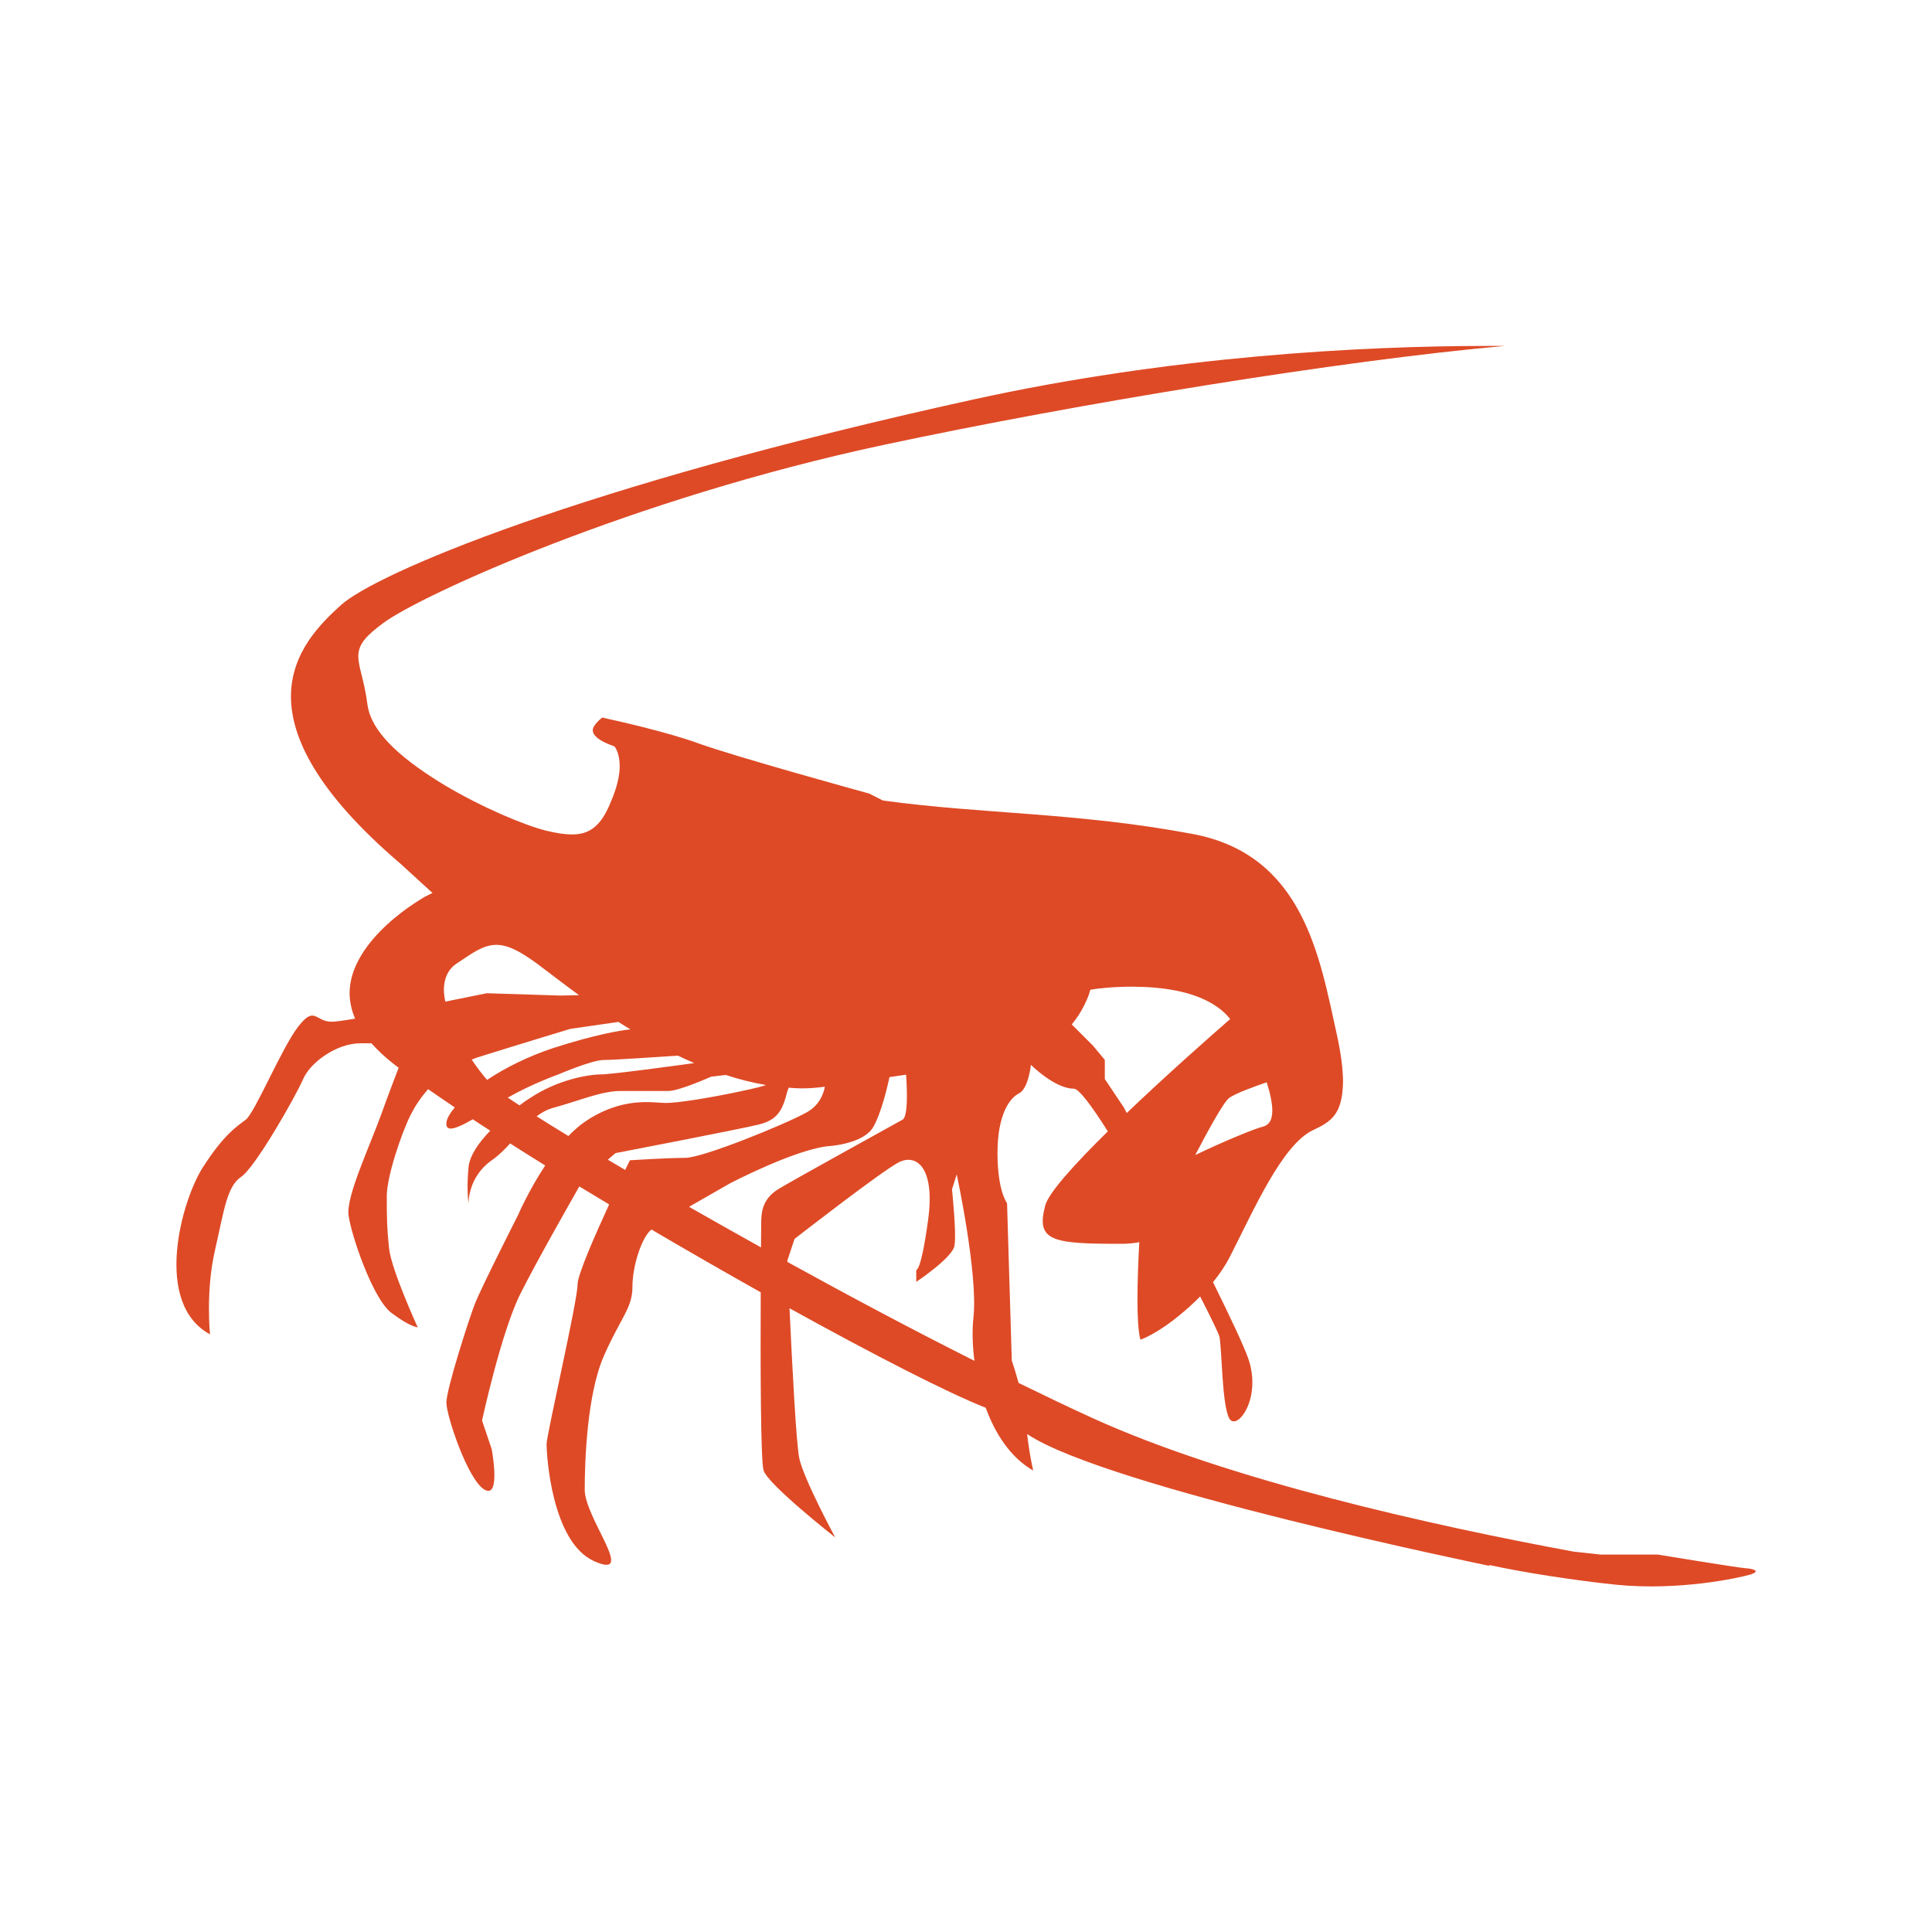
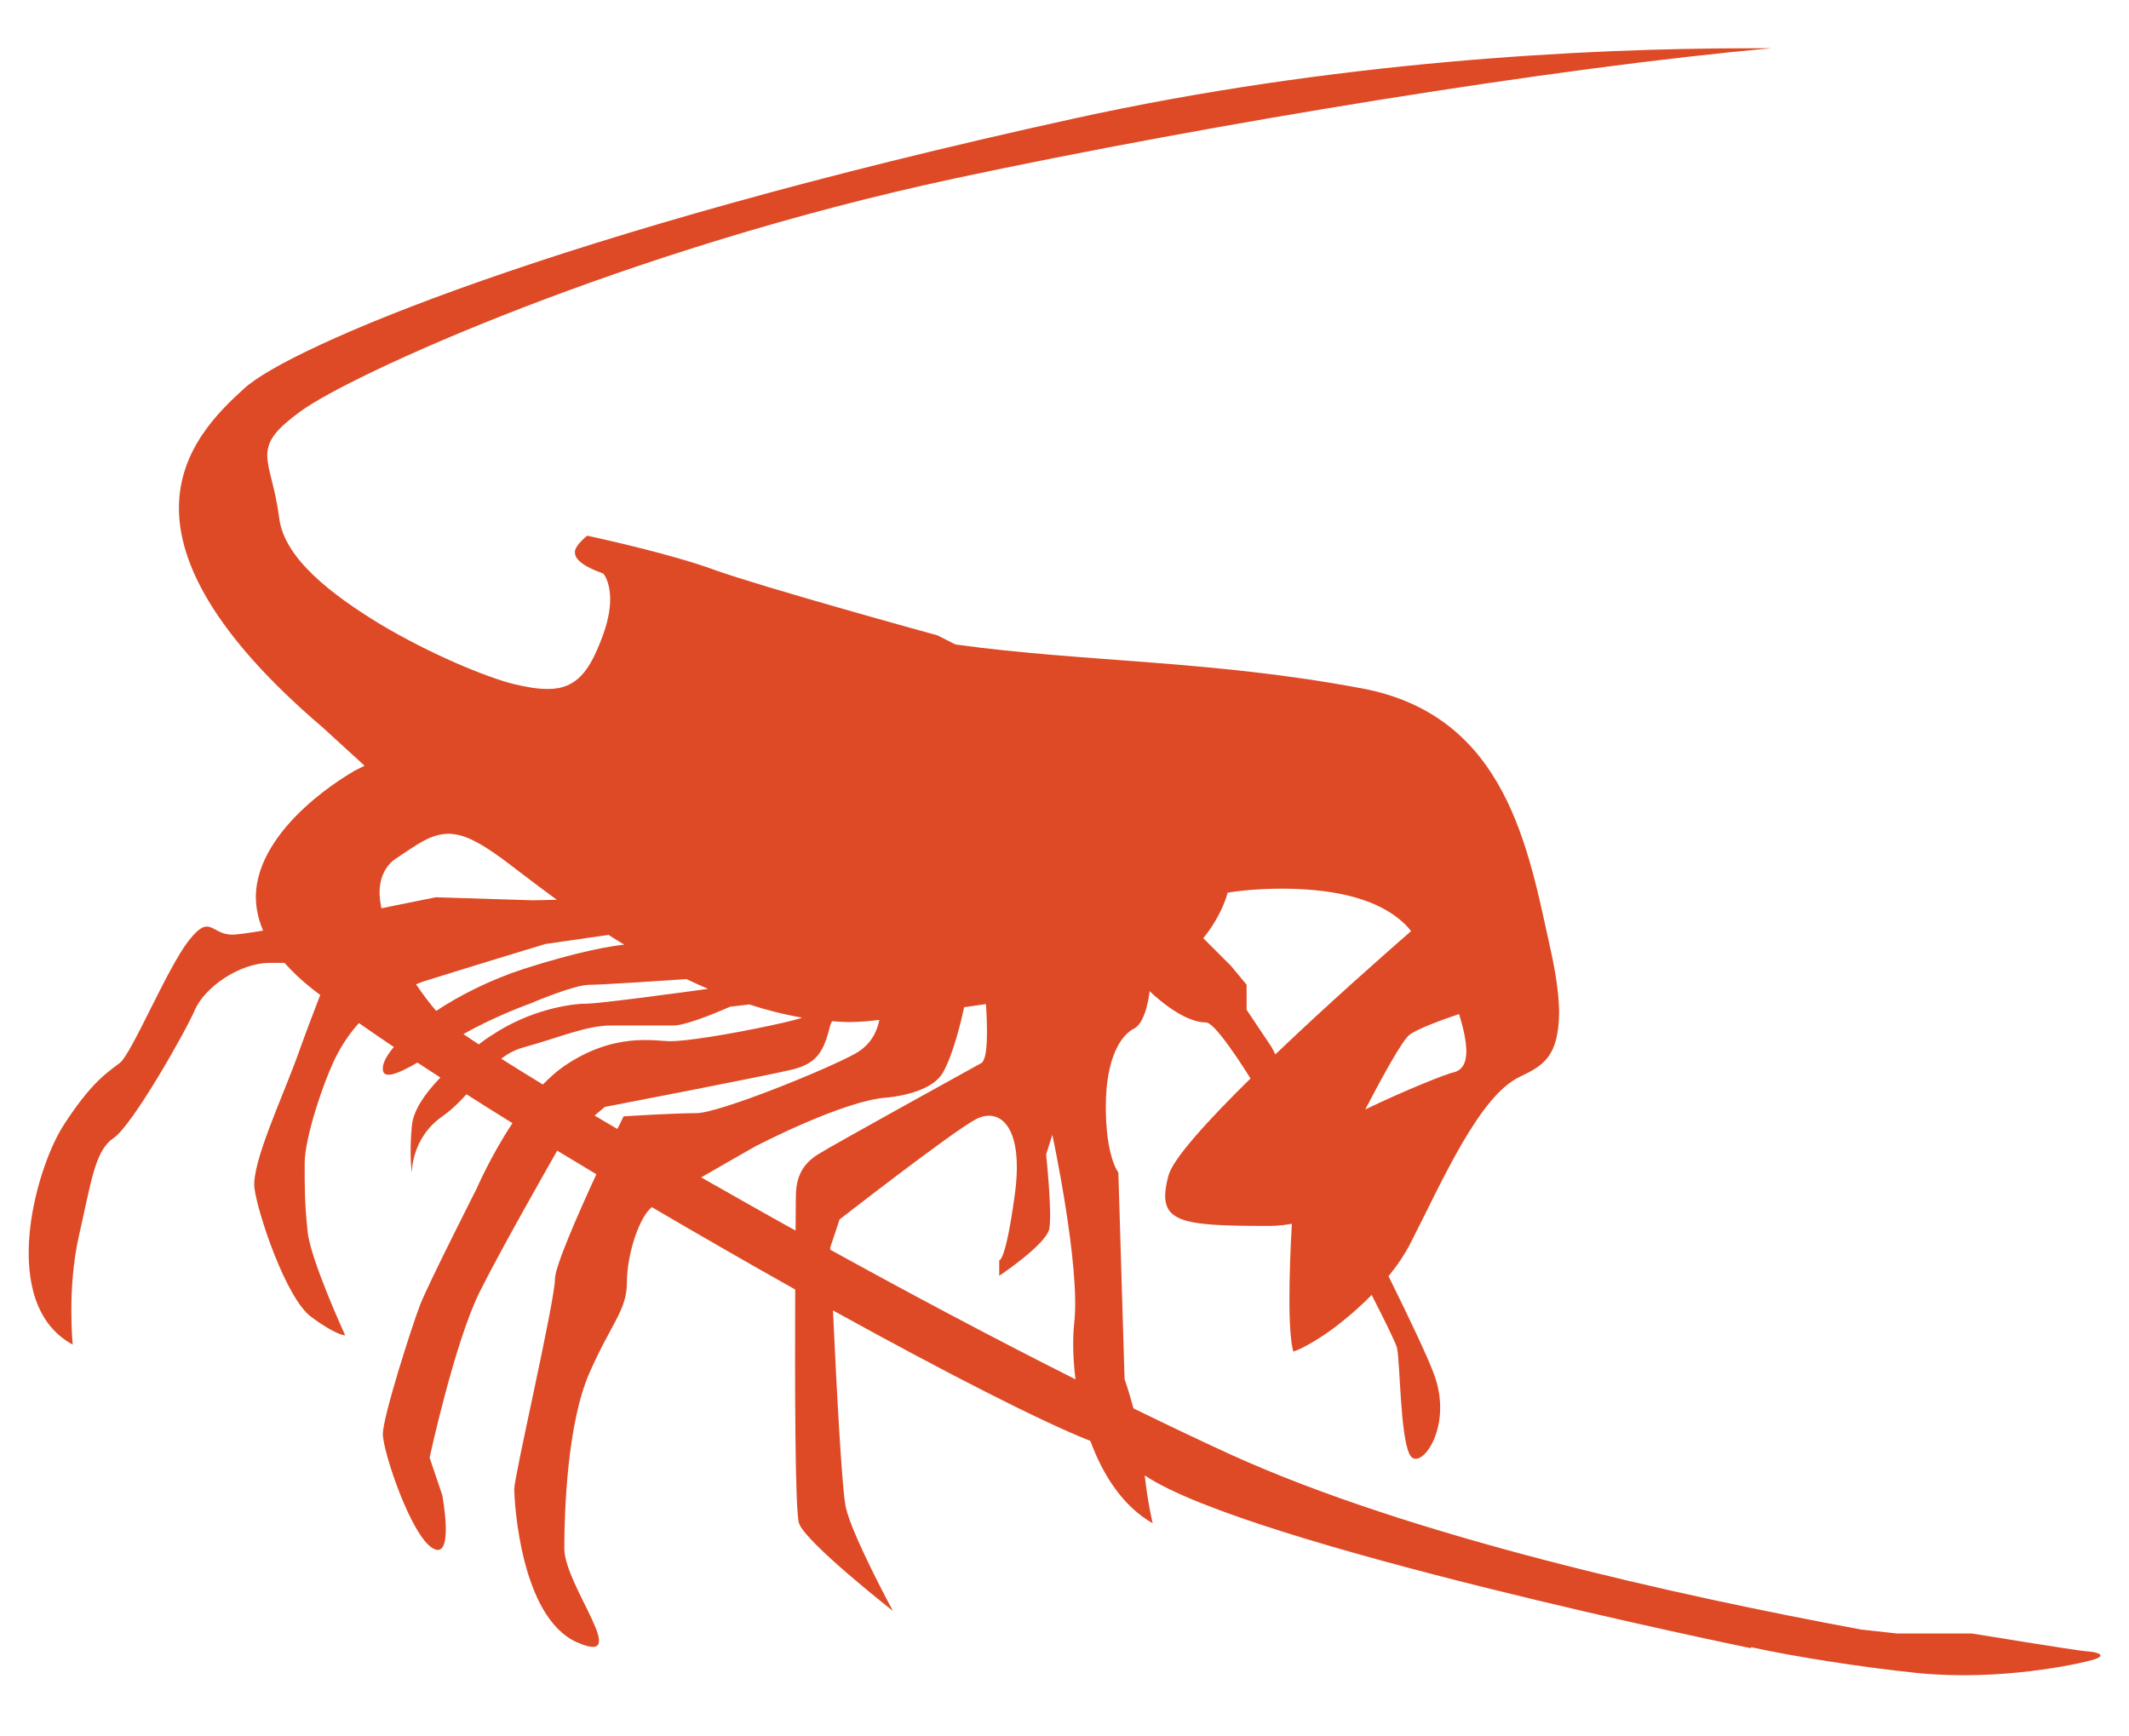
- <svg xmlns="http://www.w3.org/2000/svg" version="1.1" id="Layer_1" x="0px" y="0px" viewBox="0 0 200 200" style="enable-background:new 0 0 200 200;" xml:space="preserve">
+ <svg xmlns="http://www.w3.org/2000/svg" version="1.1" id="Layer_1" x="0px" y="0px" viewBox="0 0 168 137" style="enable-background:new 0 0 168 137;" xml:space="preserve">
  <style type="text/css">
	.st0{fill:#DE4A26;}
</style>
-   <path class="st0" d="M180.67,162.34c-0.75-0.05-9.06-1.41-9.06-1.41h-5.91l-2.82-0.31c-14.53-2.69-35.57-7.35-49.8-13.83  c-2.43-1.11-5-2.34-7.64-3.63c-0.36-1.34-0.7-2.31-0.7-2.31l-0.49-16.3c0,0-0.99-1.23-0.99-5.19c0-3.95,1.24-5.68,2.22-6.17  c0.99-0.49,1.24-2.96,1.24-2.96s2.47,2.47,4.44,2.47c0.53,0,1.86,1.79,3.52,4.42c-3.37,3.32-6.13,6.34-6.48,7.68  c-0.99,3.71,0.74,3.96,7.91,3.96c0.69,0,1.29-0.07,1.83-0.17c-0.11,1.94-0.19,4.07-0.19,5.9c-0.01,1.76,0.09,3.28,0.26,4.01  l0.05,0.18c0.63-0.19,2.37-1.13,4.02-2.51c0.72-0.58,1.46-1.25,2.16-1.96c1.16,2.27,1.94,3.88,2,4.18c0.25,1.24,0.25,6.92,0.99,8.4  c0.74,1.49,3.46-1.98,1.98-6.18c-0.46-1.31-1.89-4.34-3.64-7.88c0.7-0.86,1.3-1.75,1.76-2.66c2.48-4.85,5.4-11.58,8.6-13.08  c1.91-0.9,3.03-1.64,3.1-4.98c0-1.28-0.2-2.93-0.67-5.05c-1.75-7.87-3.43-18.49-14.91-20.63c-11.86-2.23-21.87-2.06-31.96-3.45  l-0.1-0.02l-0.09-0.04l-1.32-0.67c-0.88-0.24-13.89-3.83-17.63-5.18c-3.27-1.2-8.72-2.41-10.02-2.69c-0.33,0.28-1.03,0.91-0.96,1.35  c-0.01,0.29,0.24,0.91,2.05,1.57l0.19,0.07l0.11,0.16c0.05,0.09,0.43,0.7,0.43,1.87c0,0.8-0.18,1.86-0.71,3.2  c-0.89,2.31-1.88,3.92-4.25,3.88c-0.76,0-1.63-0.14-2.7-0.4c-2.17-0.55-6.5-2.34-10.45-4.69c-3.92-2.38-7.52-5.18-7.99-8.27  c-0.34-2.67-0.94-3.85-0.96-5.08c0.01-1.26,0.79-2.11,2.58-3.44c3.88-2.89,25.72-12.87,51.78-18.44  c20.19-4.31,47.45-8.75,64.33-10.25h-1.73c-13.06,0-32.87,1.05-53.36,5.56c-40.73,8.95-61.9,18.04-65.43,21.3  c-2,1.82-5.14,4.83-5.14,9.43c0,4.14,2.56,9.83,11.37,17.34l3.28,3L44,92.82c0,0.02-1.97,1.08-3.94,2.9  c-1.99,1.83-3.88,4.35-3.87,7.11c0.01,0.83,0.18,1.71,0.57,2.62c-1.18,0.2-2.07,0.32-2.42,0.32c-1.73,0-1.73-1.72-3.46,0.49  c-1.73,2.23-4.47,8.89-5.43,9.64c-0.96,0.74-2.22,1.48-4.45,4.94c-2.22,3.46-5.18,14.08,0.74,17.29c0,0-0.46-4.45,0.5-8.64  c0.96-4.2,1.24-6.67,2.72-7.66c1.48-0.99,5.68-8.4,6.42-10.12c0.74-1.73,3.46-3.71,5.93-3.71h1.14c0.62,0.7,1.37,1.41,2.3,2.14  c0.16,0.12,0.35,0.26,0.52,0.39c-0.51,1.33-1.15,3-1.73,4.63c-1.24,3.46-3.71,8.65-3.46,10.63c0.25,1.97,2.48,8.64,4.44,10.12  c1.98,1.49,2.72,1.49,2.72,1.49s-2.72-5.93-2.96-8.15c-0.24-2.23-0.24-3.46-0.24-5.44s1.48-6.42,2.47-8.4  c0.41-0.82,1-1.75,1.81-2.66c0.86,0.6,1.78,1.23,2.76,1.89c-0.5,0.59-0.8,1.12-0.86,1.52c-0.17,1.15,1.08,0.66,2.72-0.29  c0.59,0.39,1.19,0.78,1.81,1.18c-1.25,1.29-2.14,2.62-2.25,3.8c-0.22,2.28,0,3.7,0,3.7s-0.06-2.72,2.41-4.44  c0.71-0.5,1.33-1.11,1.9-1.74c1.17,0.75,2.39,1.51,3.63,2.28c-1.73,2.61-2.82,5.15-2.82,5.15s-3.76,7.41-4.45,9.14  c-0.67,1.73-2.96,8.89-2.96,10.25c0,1.37,2.22,8.03,3.95,9.02c1.72,0.99,0.74-4.2,0.74-4.2l-1-2.96c0,0,1.98-9.14,3.96-13.1  c1.67-3.33,5.08-9.32,6.11-11.13c1.02,0.62,2.05,1.24,3.09,1.86c-1.51,3.28-3.27,7.3-3.27,8.28c0,1.73-3.21,15.56-3.21,16.55  s0.49,10.13,4.94,12.11c4.44,1.97-0.99-4.45-0.99-7.41c0-2.96,0.24-9.88,1.98-13.84c1.73-3.95,2.96-4.94,2.96-7.16  c0-2.22,0.99-5.19,1.97-5.93c3.78,2.22,7.61,4.42,11.31,6.5c-0.03,7.26-0.02,17.48,0.3,18.45c0.49,1.49,7.41,6.92,7.41,6.92  s-3.21-5.93-3.71-8.15c-0.33-1.47-0.76-9.98-1.02-15.57c8.72,4.82,16.37,8.75,20.31,10.3c0.99,2.7,2.57,5.16,4.92,6.5  c0,0-0.37-1.47-0.63-3.78c0.01,0.01,0.02,0.02,0.03,0.02c8.22,5.5,47.8,13.62,47.8,13.62l0.02-0.08c3.25,0.72,8.73,1.59,13.13,2.04  c6.51,0.65,12.67-0.7,13.87-1.05C182.38,162.63,181.43,162.38,180.67,162.34z M131.71,114.95c-0.01,0.66-0.12,1.43-0.96,1.68  c-0.58,0.1-3.95,1.46-7.02,2.94c1.29-2.47,2.92-5.46,3.49-5.89c0.66-0.5,2.67-1.22,3.91-1.64  C131.49,113.16,131.7,114.18,131.71,114.95z M111.9,104.69c0.62-1.06,0.86-1.85,0.86-1.86l0.11-0.37l0.38-0.06  c0.02-0.01,1.7-0.26,3.95-0.26c3.08,0.02,7.25,0.43,9.71,2.85c0.16,0.16,0.29,0.33,0.44,0.5c-2.03,1.77-6.56,5.76-10.71,9.73  c-0.19-0.36-0.29-0.56-0.29-0.56l-1.98-2.96v-1.98l-1.24-1.49l-2.18-2.18C111.32,105.59,111.65,105.12,111.9,104.69z M46.09,103.69  c-0.07-0.4-0.13-0.8-0.14-1.18c-0.01-1.08,0.37-2.15,1.33-2.77c1.65-1.09,2.68-1.91,4.1-1.93c1.22,0.01,2.41,0.64,4.21,1.94  c0.91,0.67,2.43,1.87,4.35,3.27l-1.9,0.04l-7.65-0.24C50.39,102.82,48.54,103.2,46.09,103.69z M50.42,111.79  c-0.51-0.59-1.05-1.3-1.59-2.1c0.19-0.07,0.37-0.15,0.57-0.22c3.95-1.24,9.63-2.96,9.63-2.96l4.99-0.72  c0.4,0.26,0.82,0.52,1.24,0.77c-1.11,0.12-3.61,0.53-7.95,1.92C54.66,109.35,52.29,110.55,50.42,111.79z M53.78,114.43  c-0.45-0.29-0.86-0.57-1.21-0.81c2.51-1.43,5.24-2.4,5.24-2.4s3.46-1.49,4.69-1.49c1.02,0,5.98-0.34,7.67-0.45  c0.56,0.27,1.13,0.52,1.7,0.77c-1.89,0.26-8.56,1.17-9.62,1.17c-1.24,0-4.44,0.49-7.41,2.47C54.48,113.91,54.13,114.16,53.78,114.43  z M58.84,117.6c-1.22-0.74-2.32-1.43-3.29-2.04c0.52-0.39,1.09-0.71,1.76-0.89c2.72-0.74,4.94-1.73,6.92-1.73h4.94  c1.14,0,4.44-1.48,4.44-1.48l1.52-0.18c1.37,0.45,2.76,0.8,4.16,1.04c-0.24,0.1-0.89,0.28-2.47,0.62c-3.46,0.74-6.67,1.24-7.91,1.24  c-1.23,0-4.44-0.74-8.4,1.97C59.93,116.55,59.38,117.05,58.84,117.6z M65.21,120.11c0,0-0.19,0.38-0.49,1  c-0.61-0.36-1.22-0.71-1.8-1.06l0.8-0.68c0,0,12.85-2.47,14.83-2.96c1.97-0.49,2.47-1.49,2.96-3.46l0.14-0.35  c0.45,0.03,0.89,0.07,1.34,0.07c0.8,0,1.6-0.07,2.4-0.17c-0.16,0.82-0.61,1.95-1.9,2.66c-2.22,1.24-10.75,4.7-12.54,4.7  C69.17,119.86,65.21,120.11,65.21,120.11z M78.8,126.53c0,0.23-0.01,1.18-0.02,2.6c-2.58-1.43-5.07-2.85-7.45-4.2  c2.11-1.22,4.26-2.44,4.26-2.44s6.92-3.62,10.38-3.86c0,0,3.46-0.24,4.44-1.98c0.83-1.45,1.48-4.25,1.67-5.15  c0.59-0.09,1.16-0.17,1.72-0.25c0.12,1.79,0.19,4.34-0.37,4.66c-0.87,0.49-11.43,6.3-12.91,7.22  C79.05,124.06,78.8,125.3,78.8,126.53z M81.52,130.64l-0.01-0.16l0.74-2.23c0,0,8.89-6.92,10.74-7.9c1.86-0.99,3.83,0.49,3.09,5.92  c-0.74,5.44-1.23,5.19-1.23,5.19v1.24c0,0,3.7-2.47,3.95-3.71c0.24-1.24-0.25-5.87-0.25-5.87l0.49-1.55c0,0,2.23,10.38,1.73,14.82  c-0.14,1.25-0.11,2.82,0.1,4.48C94.5,137.67,87.83,134.12,81.52,130.64z" />
+   <path class="st0" d="M164.67,130.34c-0.75-0.05-9.06-1.41-9.06-1.41h-5.91l-2.82-0.31c-14.53-2.69-35.57-7.35-49.8-13.83  c-2.43-1.11-5-2.34-7.64-3.63c-0.36-1.34-0.7-2.31-0.7-2.31l-0.49-16.3c0,0-0.99-1.23-0.99-5.19c0-3.95,1.24-5.68,2.22-6.17  c0.99-0.49,1.24-2.96,1.24-2.96s2.47,2.47,4.44,2.47c0.53,0,1.86,1.79,3.52,4.42c-3.37,3.32-6.13,6.34-6.48,7.68  c-0.99,3.71,0.74,3.96,7.91,3.96c0.69,0,1.29-0.07,1.83-0.17c-0.11,1.94-0.19,4.07-0.19,5.9c-0.01,1.76,0.09,3.28,0.26,4.01  l0.05,0.18c0.63-0.19,2.37-1.13,4.02-2.51c0.72-0.58,1.46-1.25,2.16-1.96c1.16,2.27,1.94,3.88,2,4.18c0.25,1.24,0.25,6.92,0.99,8.4  c0.74,1.49,3.46-1.98,1.98-6.18c-0.46-1.31-1.89-4.34-3.64-7.88c0.7-0.86,1.3-1.75,1.76-2.66c2.48-4.85,5.4-11.58,8.6-13.08  c1.91-0.9,3.03-1.64,3.1-4.98c0-1.28-0.2-2.93-0.67-5.05c-1.75-7.87-3.43-18.49-14.91-20.63c-11.86-2.23-21.87-2.06-31.96-3.45  l-0.1-0.02l-0.09-0.04l-1.32-0.67c-0.88-0.24-13.89-3.83-17.63-5.18c-3.27-1.2-8.72-2.41-10.02-2.69c-0.33,0.28-1.03,0.91-0.96,1.35  c-0.01,0.29,0.24,0.91,2.05,1.57l0.19,0.07l0.11,0.16c0.05,0.09,0.43,0.7,0.43,1.87c0,0.8-0.18,1.86-0.71,3.2  c-0.89,2.31-1.88,3.92-4.25,3.88c-0.76,0-1.63-0.14-2.7-0.4c-2.17-0.55-6.5-2.34-10.45-4.69c-3.92-2.38-7.52-5.18-7.99-8.27  c-0.34-2.67-0.94-3.85-0.96-5.08c0.01-1.26,0.79-2.11,2.58-3.44c3.88-2.89,25.72-12.87,51.78-18.44  c20.19-4.31,47.45-8.75,64.33-10.25h-1.73c-13.06,0-32.87,1.05-53.36,5.56c-40.73,8.95-61.9,18.04-65.43,21.3  c-2,1.82-5.14,4.83-5.14,9.43c0,4.14,2.56,9.83,11.37,17.34l3.28,3L28,60.82c0,0.02-1.97,1.08-3.94,2.9  c-1.99,1.83-3.88,4.35-3.87,7.11c0.01,0.83,0.18,1.71,0.57,2.62c-1.18,0.2-2.07,0.32-2.42,0.32c-1.73,0-1.73-1.72-3.46,0.49  c-1.73,2.23-4.47,8.89-5.43,9.64c-0.96,0.74-2.22,1.48-4.45,4.94c-2.22,3.46-5.18,14.08,0.74,17.29c0,0-0.46-4.45,0.5-8.64  c0.96-4.2,1.24-6.67,2.72-7.66c1.48-0.99,5.68-8.4,6.42-10.12c0.74-1.73,3.46-3.71,5.93-3.71h1.14c0.62,0.7,1.37,1.41,2.3,2.14  c0.16,0.12,0.35,0.26,0.52,0.39c-0.51,1.33-1.15,3-1.73,4.63c-1.24,3.46-3.71,8.65-3.46,10.63c0.25,1.97,2.48,8.64,4.44,10.12  c1.98,1.49,2.72,1.49,2.72,1.49s-2.72-5.93-2.96-8.15c-0.24-2.23-0.24-3.46-0.24-5.44s1.48-6.42,2.47-8.4  c0.41-0.82,1-1.75,1.81-2.66c0.86,0.6,1.78,1.23,2.76,1.89c-0.5,0.59-0.8,1.12-0.86,1.52c-0.17,1.15,1.08,0.66,2.72-0.29  c0.59,0.39,1.19,0.78,1.81,1.18c-1.25,1.29-2.14,2.62-2.25,3.8c-0.22,2.28,0,3.7,0,3.7s-0.06-2.72,2.41-4.44  c0.71-0.5,1.33-1.11,1.9-1.74c1.17,0.75,2.39,1.51,3.63,2.28c-1.73,2.61-2.82,5.15-2.82,5.15s-3.76,7.41-4.45,9.14  c-0.67,1.73-2.96,8.89-2.96,10.25c0,1.37,2.22,8.03,3.95,9.02c1.72,0.99,0.74-4.2,0.74-4.2l-1-2.96c0,0,1.98-9.14,3.96-13.1  c1.67-3.33,5.08-9.32,6.11-11.13c1.02,0.62,2.05,1.24,3.09,1.86c-1.51,3.28-3.27,7.3-3.27,8.28c0,1.73-3.21,15.56-3.21,16.55  s0.49,10.13,4.94,12.11c4.44,1.97-0.99-4.45-0.99-7.41c0-2.96,0.24-9.88,1.98-13.84c1.73-3.95,2.96-4.94,2.96-7.16  s0.99-5.19,1.97-5.93c3.78,2.22,7.61,4.42,11.31,6.5c-0.03,7.26-0.02,17.48,0.3,18.45c0.49,1.49,7.41,6.92,7.41,6.92  s-3.21-5.93-3.71-8.15c-0.33-1.47-0.76-9.98-1.02-15.57c8.72,4.82,16.37,8.75,20.31,10.3c0.99,2.7,2.57,5.16,4.92,6.5  c0,0-0.37-1.47-0.63-3.78c0.01,0.01,0.02,0.02,0.03,0.02c8.22,5.5,47.8,13.62,47.8,13.62l0.02-0.08c3.25,0.72,8.73,1.59,13.13,2.04  c6.51,0.65,12.67-0.7,13.87-1.05C166.38,130.63,165.43,130.38,164.67,130.34z M115.71,82.95c-0.01,0.66-0.12,1.43-0.96,1.68  c-0.58,0.1-3.95,1.46-7.02,2.94c1.29-2.47,2.92-5.46,3.49-5.89c0.66-0.5,2.67-1.22,3.91-1.64C115.49,81.16,115.7,82.18,115.71,82.95  z M95.9,72.69c0.62-1.06,0.86-1.85,0.86-1.86l0.11-0.37l0.38-0.06c0.02-0.01,1.7-0.26,3.95-0.26c3.08,0.02,7.25,0.43,9.71,2.85  c0.16,0.16,0.29,0.33,0.44,0.5c-2.03,1.77-6.56,5.76-10.71,9.73c-0.19-0.36-0.29-0.56-0.29-0.56l-1.98-2.96v-1.98l-1.24-1.49  l-2.18-2.18C95.32,73.59,95.65,73.12,95.9,72.69z M30.09,71.69c-0.07-0.4-0.13-0.8-0.14-1.18c-0.01-1.08,0.37-2.15,1.33-2.77  c1.65-1.09,2.68-1.91,4.1-1.93c1.22,0.01,2.41,0.64,4.21,1.94c0.91,0.67,2.43,1.87,4.35,3.27l-1.9,0.04l-7.65-0.24  C34.39,70.82,32.54,71.2,30.09,71.69z M34.42,79.79c-0.51-0.59-1.05-1.3-1.59-2.1c0.19-0.07,0.37-0.15,0.57-0.22  c3.95-1.24,9.63-2.96,9.63-2.96l4.99-0.72c0.4,0.26,0.82,0.52,1.24,0.77c-1.11,0.12-3.61,0.53-7.95,1.92  C38.66,77.35,36.29,78.55,34.42,79.79z M37.78,82.43c-0.45-0.29-0.86-0.57-1.21-0.81c2.51-1.43,5.24-2.4,5.24-2.4  s3.46-1.49,4.69-1.49c1.02,0,5.98-0.34,7.67-0.45c0.56,0.27,1.13,0.52,1.7,0.77c-1.89,0.26-8.56,1.17-9.62,1.17  c-1.24,0-4.44,0.49-7.41,2.47C38.48,81.91,38.13,82.16,37.78,82.43z M42.84,85.6c-1.22-0.74-2.32-1.43-3.29-2.04  c0.52-0.39,1.09-0.71,1.76-0.89c2.72-0.74,4.94-1.73,6.92-1.73h4.94c1.14,0,4.44-1.48,4.44-1.48l1.52-0.18  c1.37,0.45,2.76,0.8,4.16,1.04c-0.24,0.1-0.89,0.28-2.47,0.62c-3.46,0.74-6.67,1.24-7.91,1.24c-1.23,0-4.44-0.74-8.4,1.97  C43.93,84.55,43.38,85.05,42.84,85.6z M49.21,88.11c0,0-0.19,0.38-0.49,1c-0.61-0.36-1.22-0.71-1.8-1.06l0.8-0.68  c0,0,12.85-2.47,14.83-2.96c1.97-0.49,2.47-1.49,2.96-3.46l0.14-0.35c0.45,0.03,0.89,0.07,1.34,0.07c0.8,0,1.6-0.07,2.4-0.17  c-0.16,0.82-0.61,1.95-1.9,2.66c-2.22,1.24-10.75,4.7-12.54,4.7C53.17,87.86,49.21,88.11,49.21,88.11z M62.8,94.53  c0,0.23-0.01,1.18-0.02,2.6c-2.58-1.43-5.07-2.85-7.45-4.2c2.11-1.22,4.26-2.44,4.26-2.44s6.92-3.62,10.38-3.86  c0,0,3.46-0.24,4.44-1.98c0.83-1.45,1.48-4.25,1.67-5.15c0.59-0.09,1.16-0.17,1.72-0.25c0.12,1.79,0.19,4.34-0.37,4.66  c-0.87,0.49-11.43,6.3-12.91,7.22C63.05,92.06,62.8,93.3,62.8,94.53z M65.52,98.64l-0.01-0.16l0.74-2.23c0,0,8.89-6.92,10.74-7.9  c1.86-0.99,3.83,0.49,3.09,5.92c-0.74,5.44-1.23,5.19-1.23,5.19v1.24c0,0,3.7-2.47,3.95-3.71c0.24-1.24-0.25-5.87-0.25-5.87  l0.49-1.55c0,0,2.23,10.38,1.73,14.82c-0.14,1.25-0.11,2.82,0.1,4.48C78.5,105.67,71.83,102.12,65.52,98.64z" />
</svg>
